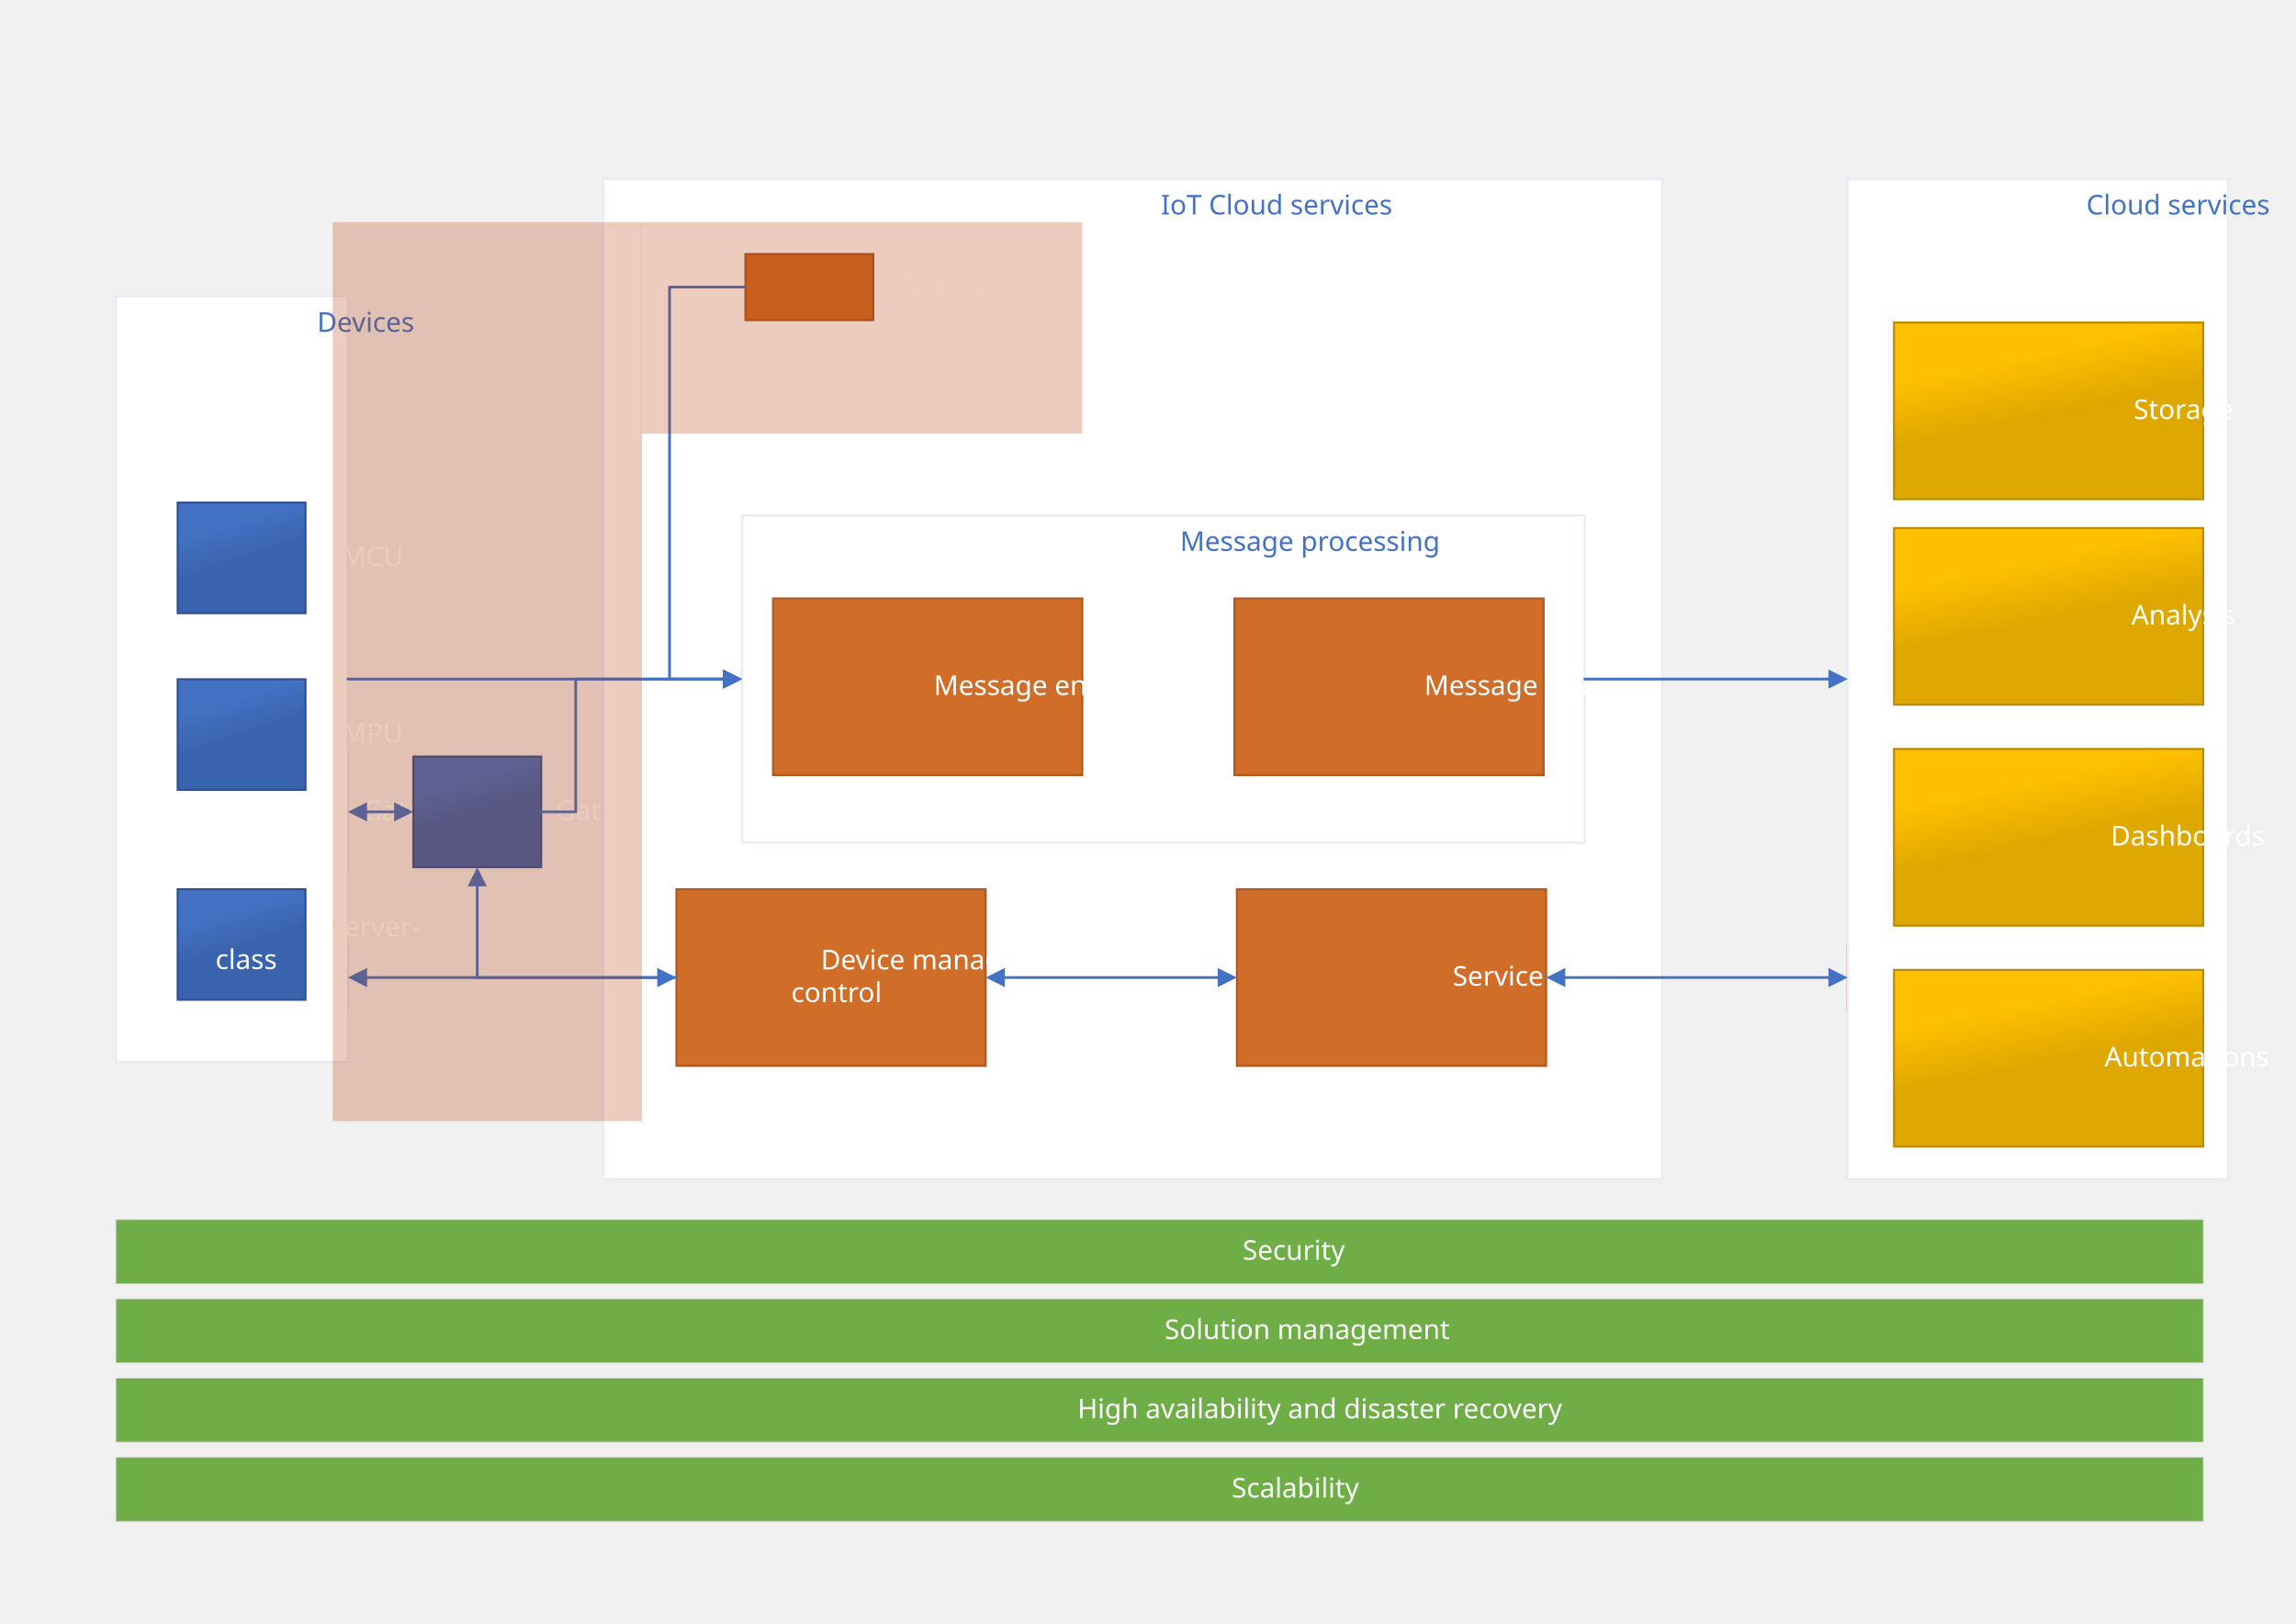
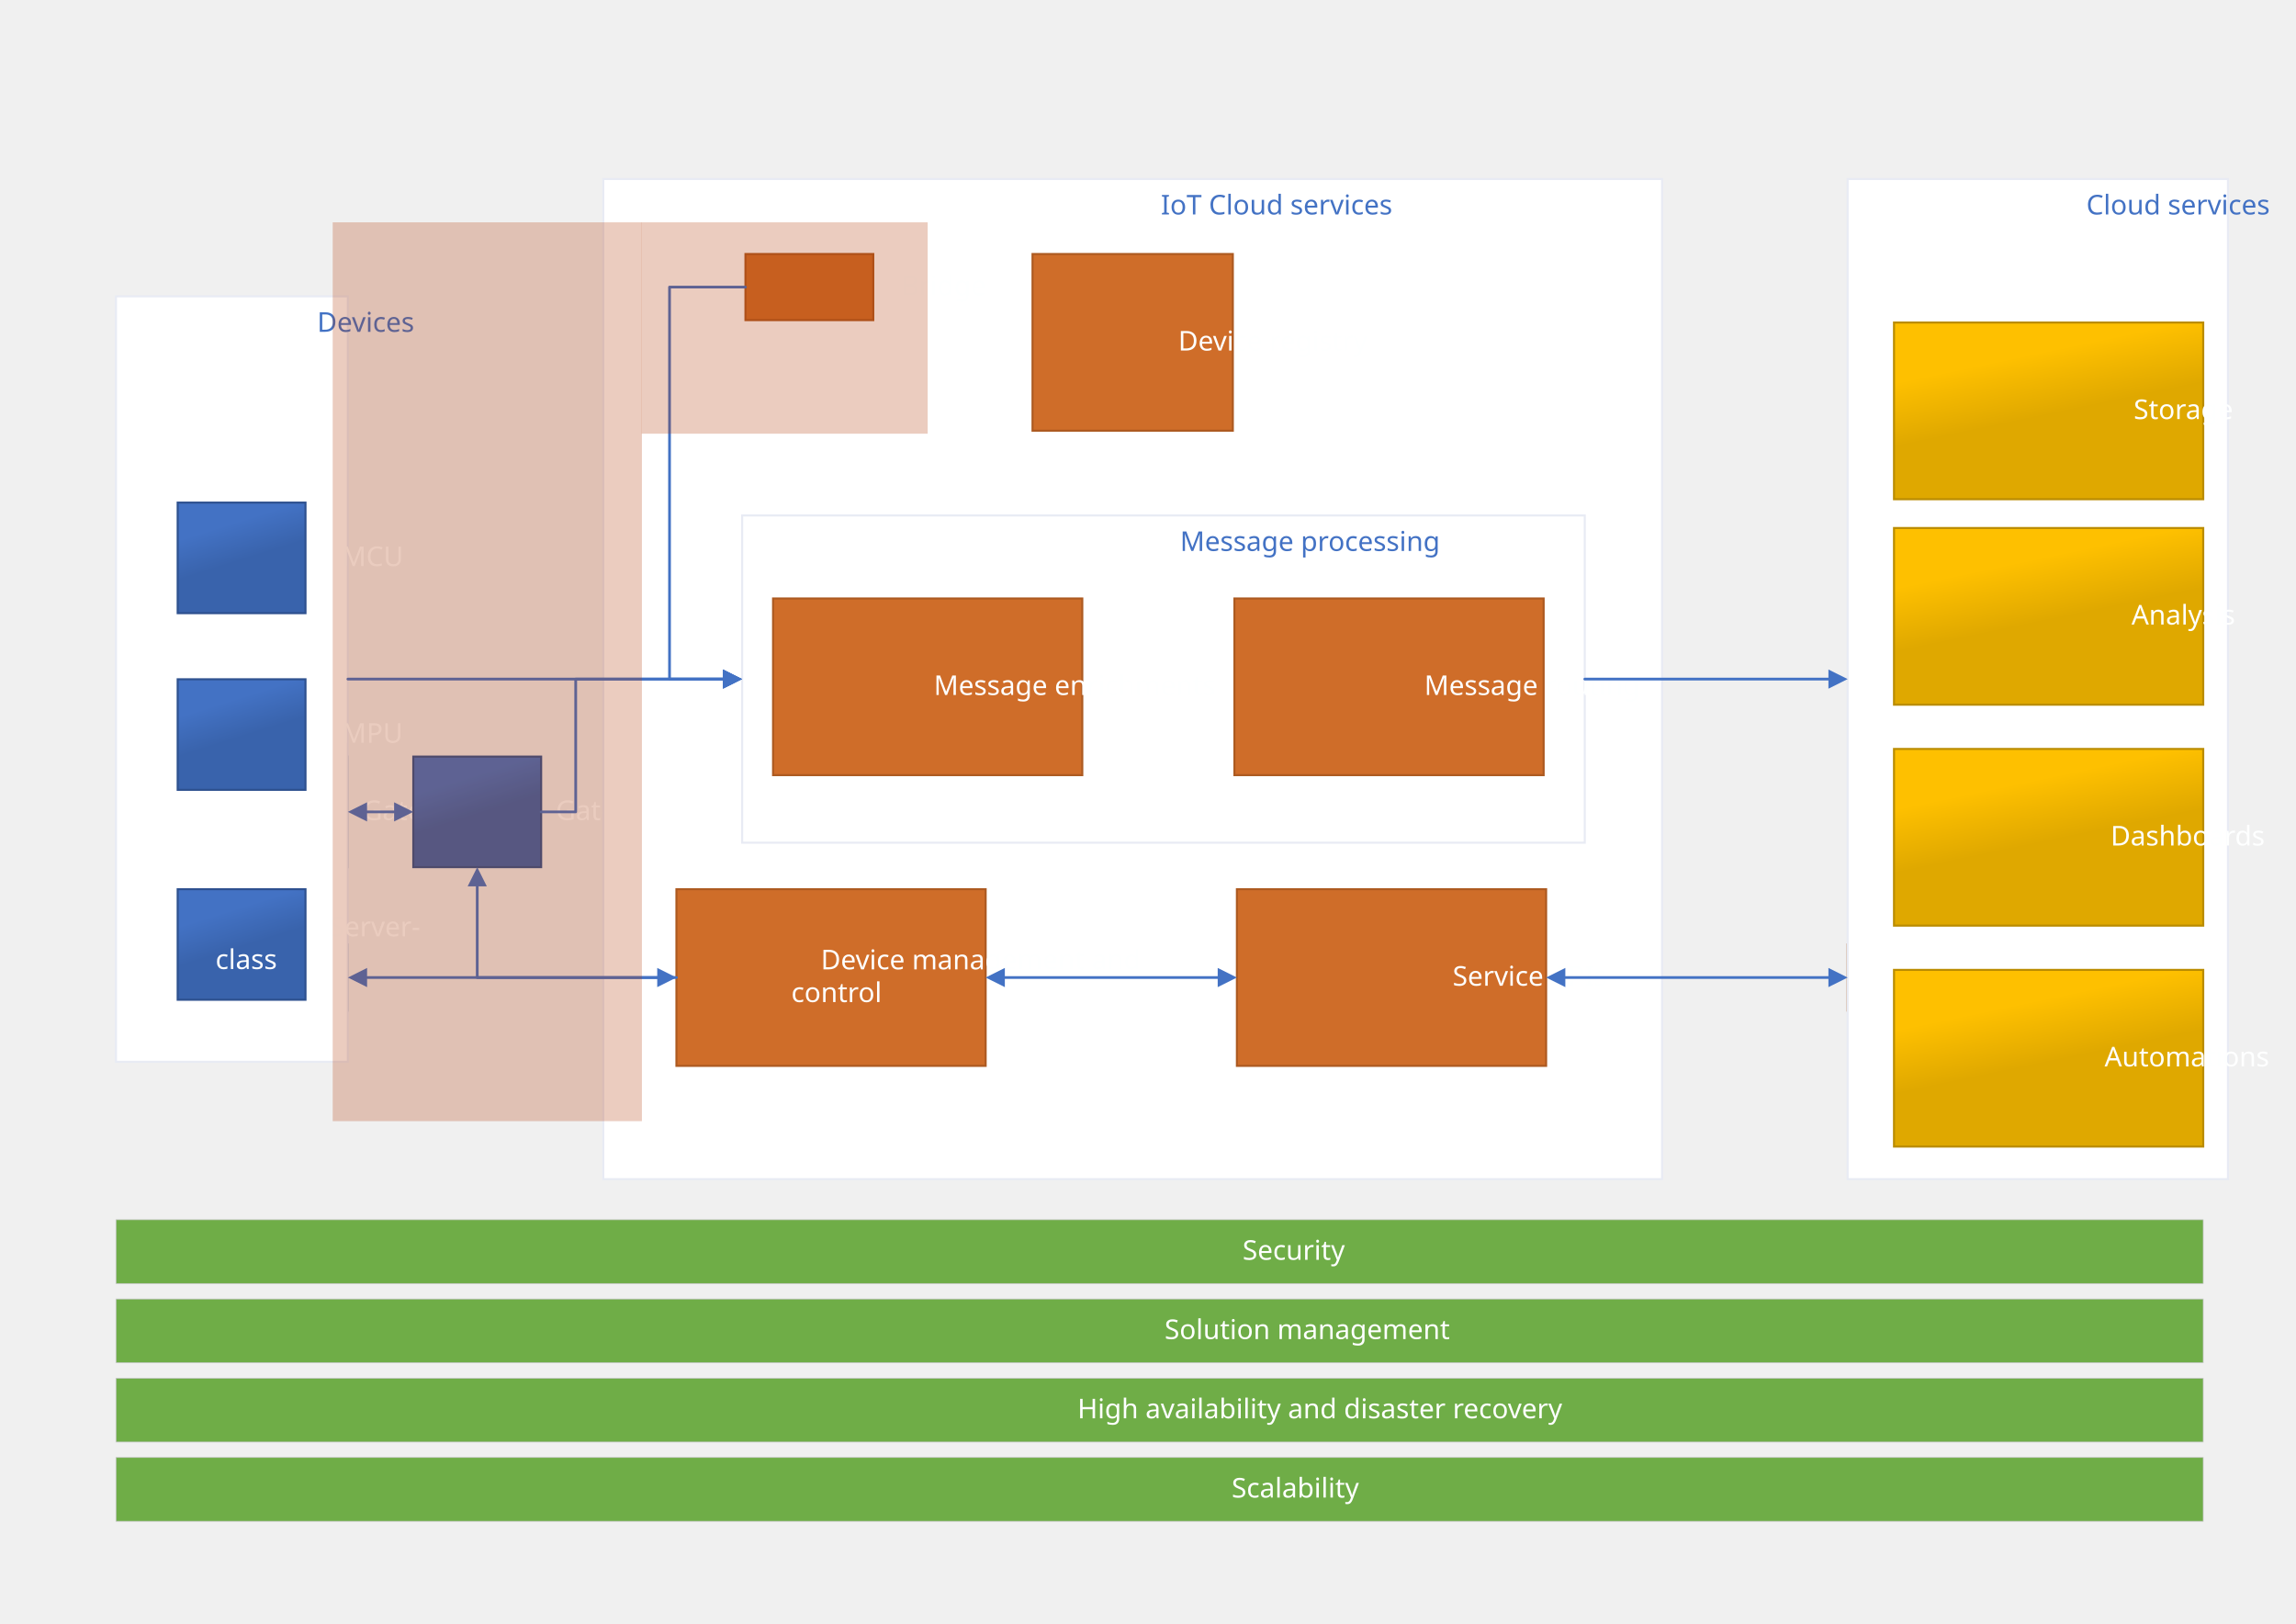
<svg xmlns="http://www.w3.org/2000/svg" xmlns:ns1="http://schemas.microsoft.com/visio/2003/SVGExtensions/" xmlns:xlink="http://www.w3.org/1999/xlink" width="11.693in" height="8.268in" viewBox="0 0 841.89 595.276" xml:space="preserve" color-interpolation-filters="sRGB" class="st13">
  <ns1:documentProperties ns1:langID="1033" ns1:metric="true" ns1:viewMarkup="false">
    <ns1:userDefs>
      <ns1:ud ns1:nameU="msvSubprocessMaster" ns1:prompt="" ns1:val="VT4(Rectangle)" />
      <ns1:ud ns1:nameU="msvNoAutoConnect" ns1:val="VT0(1):26" />
    </ns1:userDefs>
  </ns1:documentProperties>
  <style type="text/css">
	
		.st1 {fill:#cf6d29;stroke:#ad5a21;stroke-width:0.75}
		.st2 {fill:#feffff;font-family:Calibri;font-size:0.833em}
		.st3 {font-size:1em}
		.st4 {fill:url(#grad0-8);stroke:#2e518f;stroke-width:0.75}
		.st5 {fill:#ffffff;stroke:#e8ebf4;stroke-width:0.75}
		.st6 {fill:#4372c4;font-family:Calibri;font-size:0.833em}
		.st7 {fill:#6fad47;stroke:#c7c8c8;stroke-width:0.25}
		.st8 {fill:url(#grad0-73);stroke:#ba8c00;stroke-width:0.75}
		.st9 {marker-end:url(#mrkr4-95);marker-start:url(#mrkr4-93);stroke:#4372c4;stroke-linecap:round;stroke-linejoin:round;stroke-width:1}
		.st10 {fill:#4372c4;fill-opacity:1;stroke:#4372c4;stroke-opacity:1;stroke-width:0.284}
		.st11 {marker-end:url(#mrkr4-95);stroke:#4372c4;stroke-linecap:round;stroke-linejoin:round;stroke-width:1}
		.st12 {fill:#b33500;fill-opacity:0.25;stroke:none;stroke-width:0.25}
		.st13 {fill:none;fill-rule:evenodd;font-size:12px;overflow:visible;stroke-linecap:square;stroke-miterlimit:3}
	
	</style>
  <defs id="Patterns_And_Gradients">
    <linearGradient id="grad0-8" x1="0" y1="0" x2="1" y2="0" gradientTransform="rotate(250 0.5 0.5)">
      <stop offset="0" stop-color="#3963ac" stop-opacity="1" />
      <stop offset="0.48" stop-color="#3963ac" stop-opacity="1" />
      <stop offset="0.82" stop-color="#4372c4" stop-opacity="1" />
    </linearGradient>
    <linearGradient id="grad0-73" x1="0" y1="0" x2="1" y2="0" gradientTransform="rotate(250 0.5 0.5)">
      <stop offset="0" stop-color="#dfa800" stop-opacity="1" />
      <stop offset="0.48" stop-color="#dfa800" stop-opacity="1" />
      <stop offset="0.82" stop-color="#fec000" stop-opacity="1" />
    </linearGradient>
  </defs>
  <defs id="Markers">
    <g id="lend4">
      <path d="M 2 1 L 0 0 L 2 -1 L 2 1 " style="stroke:none" />
    </g>
    <marker id="mrkr4-93" class="st10" ns1:arrowType="4" ns1:arrowSize="2" ns1:setback="6.68" refX="6.68" orient="auto" markerUnits="strokeWidth" overflow="visible">
      <use xlink:href="#lend4" transform="scale(3.52) " />
    </marker>
    <marker id="mrkr4-95" class="st10" ns1:arrowType="4" ns1:arrowSize="2" ns1:setback="7.04" refX="-7.04" orient="auto" markerUnits="strokeWidth" overflow="visible">
      <use xlink:href="#lend4" transform="scale(-3.52,-3.52) " />
    </marker>
  </defs>
  <g ns1:mID="0" ns1:index="1" ns1:groupContext="foregroundPage">
    <ns1:userDefs>
      <ns1:ud ns1:nameU="msvThemeOrder" ns1:val="VT0(0):26" />
    </ns1:userDefs>
    <ns1:pageProperties ns1:drawingScale="0.0393701" ns1:pageScale="0.0393701" ns1:drawingUnits="24" ns1:shadowOffsetX="8.50394" ns1:shadowOffsetY="-8.50394" />
    <ns1:layer ns1:name="Base" ns1:index="0" />
    <ns1:layer ns1:name="Connectivity" ns1:index="1" />
    <ns1:layer ns1:name="Device developer" ns1:index="2" ns1:visibility="hidden" />
    <ns1:layer ns1:name="Device management" ns1:index="3" ns1:visibility="hidden" />
    <ns1:layer ns1:name="Message processing" ns1:index="4" ns1:visibility="hidden" />
    <ns1:layer ns1:name="Analyze" ns1:index="5" ns1:visibility="hidden" />
    <ns1:layer ns1:name="Solution management" ns1:index="6" ns1:visibility="hidden" />
    <ns1:layer ns1:name="Security" ns1:index="7" ns1:visibility="hidden" />
    <ns1:layer ns1:name="Extend" ns1:index="8" ns1:visibility="hidden" />
    <ns1:layer ns1:name="High availability scalability" ns1:index="9" ns1:visibility="hidden" />
    <g id="shape33-1" ns1:mID="33" ns1:groupContext="shape" transform="translate(677.48,-224.787)">
      <ns1:userDefs>
        <ns1:ud ns1:nameU="visVersion" ns1:val="VT0(15):26" />
      </ns1:userDefs>
      <ns1:textBlock ns1:margins="rect(4,4,4,4)" ns1:tabSpace="42.5197" />
      <ns1:textRect cx="17.589" cy="583.157" width="35.18" height="24.236" />
      <rect x="0" y="571.039" width="35.178" height="24.236" class="st1" />
      <text x="5.54" y="580.16" class="st2" ns1:langID="2057">
        <ns1:paragraph ns1:horizAlign="1" />
        <ns1:tabList />Servic<tspan x="5.28" dy="1.2em" class="st3">e APIs</tspan>
      </text>
    </g>
    <g id="shape28-5" ns1:mID="28" ns1:groupContext="shape" transform="translate(104.123,-224.787)">
      <ns1:userDefs>
        <ns1:ud ns1:nameU="visVersion" ns1:val="VT0(15):26" />
      </ns1:userDefs>
      <rect x="0" y="571.039" width="23.436" height="24.236" class="st4" />
    </g>
    <g id="shape22-9" ns1:mID="22" ns1:groupContext="shape" transform="translate(80.6862,-277.37)">
      <ns1:userDefs>
        <ns1:ud ns1:nameU="visVersion" ns1:val="VT0(15):26" />
      </ns1:userDefs>
      <ns1:textBlock ns1:margins="rect(4,4,4,4)" ns1:tabSpace="42.5197" />
      <ns1:textRect cx="23.436" cy="575.008" width="46.88" height="40.535" />
      <rect x="0" y="554.74" width="46.873" height="40.535" class="st4" />
      <text x="5.49" y="578.01" class="st2" ns1:langID="2057">
        <ns1:paragraph ns1:horizAlign="1" />
        <ns1:tabList />Gateway</text>
    </g>
    <g id="shape21-13" ns1:mID="21" ns1:groupContext="shape" transform="translate(677.48,-162.992)">
      <ns1:userDefs>
        <ns1:ud ns1:nameU="visVersion" ns1:val="VT0(15):26" />
      </ns1:userDefs>
      <ns1:textBlock ns1:margins="rect(4,4,4,4)" ns1:tabSpace="42.5197" ns1:verticalAlign="0" />
      <ns1:textRect cx="69.732" cy="411.945" width="139.47" height="366.661" />
      <rect x="0" y="228.614" width="139.465" height="366.661" class="st5" />
      <text x="40.75" y="241.61" class="st6" ns1:langID="2057">
        <ns1:paragraph ns1:horizAlign="1" />
        <ns1:tabList />Cloud services</text>
    </g>
    <g id="shape1-16" ns1:mID="1" ns1:groupContext="shape" transform="translate(42.5197,-206.008)">
      <ns1:userDefs>
        <ns1:ud ns1:nameU="visVersion" ns1:val="VT0(15):26" />
      </ns1:userDefs>
      <ns1:textBlock ns1:margins="rect(4,4,4,4)" ns1:tabSpace="42.5197" ns1:verticalAlign="0" />
      <ns1:textRect cx="42.52" cy="454.961" width="85.04" height="280.63" />
      <rect x="0" y="314.646" width="85.039" height="280.63" class="st5" />
      <text x="26.99" y="327.65" class="st6" ns1:langID="2057">
        <ns1:paragraph ns1:horizAlign="1" />
        <ns1:tabList />Devices</text>
    </g>
    <g id="shape2-19" ns1:mID="2" ns1:groupContext="shape" transform="translate(65.1462,-370.488)">
      <ns1:userDefs>
        <ns1:ud ns1:nameU="visVersion" ns1:val="VT0(15):26" />
      </ns1:userDefs>
      <ns1:textBlock ns1:margins="rect(4,4,4,4)" ns1:tabSpace="42.5197" />
      <ns1:textRect cx="23.436" cy="575.008" width="46.88" height="40.535" />
      <rect x="0" y="554.74" width="46.873" height="40.535" class="st4" />
      <text x="13.29" y="578.01" class="st2" ns1:langID="2057">
        <ns1:paragraph ns1:horizAlign="1" />
        <ns1:tabList />MCU</text>
    </g>
    <g id="shape3-23" ns1:mID="3" ns1:groupContext="shape" transform="translate(65.1462,-305.717)">
      <ns1:userDefs>
        <ns1:ud ns1:nameU="visVersion" ns1:val="VT0(15):26" />
      </ns1:userDefs>
      <ns1:textBlock ns1:margins="rect(4,4,4,4)" ns1:tabSpace="42.5197" />
      <ns1:textRect cx="23.436" cy="575.008" width="46.88" height="40.535" />
      <rect x="0" y="554.74" width="46.873" height="40.535" class="st4" />
      <text x="13.37" y="578.01" class="st2" ns1:langID="2057">
        <ns1:paragraph ns1:horizAlign="1" />
        <ns1:tabList />MPU</text>
    </g>
    <g id="shape4-27" ns1:mID="4" ns1:groupContext="shape" transform="translate(65.1462,-228.756)">
      <ns1:userDefs>
        <ns1:ud ns1:nameU="visVersion" ns1:val="VT0(15):26" />
      </ns1:userDefs>
      <ns1:textBlock ns1:margins="rect(4,4,4,4)" ns1:tabSpace="42.5197" />
      <ns1:textRect cx="23.436" cy="575.008" width="46.88" height="40.535" />
      <rect x="0" y="554.74" width="46.873" height="40.535" class="st4" />
      <text x="8.89" y="572.01" class="st2" ns1:langID="2057">
        <ns1:paragraph ns1:horizAlign="1" />
        <ns1:tabList />Server-<tspan x="13.87" dy="1.2em" class="st3">class</tspan>
      </text>
    </g>
    <g id="shape5-32" ns1:mID="5" ns1:groupContext="shape" transform="translate(151.552,-277.37)">
      <ns1:userDefs>
        <ns1:ud ns1:nameU="visVersion" ns1:val="VT0(15):26" />
      </ns1:userDefs>
      <ns1:textBlock ns1:margins="rect(4,4,4,4)" ns1:tabSpace="42.5197" />
      <ns1:textRect cx="23.436" cy="575.008" width="46.88" height="40.535" />
      <rect x="0" y="554.74" width="46.873" height="40.535" class="st4" />
      <text x="5.49" y="578.01" class="st2" ns1:langID="2057">
        <ns1:paragraph ns1:horizAlign="1" />
        <ns1:tabList />Gateway</text>
    </g>
    <g id="shape6-36" ns1:mID="6" ns1:groupContext="shape" transform="translate(221.204,-162.992)">
      <ns1:userDefs>
        <ns1:ud ns1:nameU="visVersion" ns1:val="VT0(15):26" />
      </ns1:userDefs>
      <ns1:textBlock ns1:margins="rect(4,4,4,4)" ns1:tabSpace="42.5197" ns1:verticalAlign="0" />
      <ns1:textRect cx="194.123" cy="411.945" width="388.25" height="366.661" />
      <rect x="0" y="228.614" width="388.245" height="366.661" class="st5" />
      <text x="157.67" y="241.61" class="st6" ns1:langID="2057">
        <ns1:paragraph ns1:horizAlign="1" />
        <ns1:tabList />IoT Cloud services</text>
    </g>
    <g id="shape7-39" ns1:mID="7" ns1:groupContext="shape" transform="translate(273.341,-477.921)">
      <ns1:userDefs>
        <ns1:ud ns1:nameU="visVersion" ns1:val="VT0(15):26" />
      </ns1:userDefs>
      <ns1:textBlock ns1:margins="rect(4,4,4,4)" ns1:tabSpace="42.5197" />
      <ns1:textRect cx="23.436" cy="583.157" width="46.88" height="24.236" />
      <rect x="0" y="571.039" width="46.873" height="24.236" class="st1" />
      <text x="10.36" y="586.16" class="st2" ns1:langID="2057">
        <ns1:paragraph ns1:horizAlign="1" />
        <ns1:tabList />Bridge</text>
    </g>
    <g id="shape8-42" ns1:mID="8" ns1:groupContext="shape" transform="translate(248.031,-204.52)">
      <ns1:userDefs>
        <ns1:ud ns1:nameU="visVersion" ns1:val="VT0(15):26" />
      </ns1:userDefs>
      <ns1:textBlock ns1:margins="rect(4,4,4,4)" ns1:tabSpace="42.5197" />
      <ns1:textRect cx="56.693" cy="562.89" width="113.39" height="64.772" />
      <rect x="0" y="530.504" width="113.386" height="64.772" class="st1" />
      <text x="6.17" y="559.89" class="st2" ns1:langID="2057">
        <ns1:paragraph ns1:horizAlign="1" />
        <ns1:tabList />Device management and <tspan x="42.11" dy="1.2em" class="st3">control</tspan>
      </text>
    </g>
    <g id="shape9-46" ns1:mID="9" ns1:groupContext="shape" transform="translate(272.126,-286.34)">
      <ns1:userDefs>
        <ns1:ud ns1:nameU="visVersion" ns1:val="VT0(15):26" />
      </ns1:userDefs>
      <ns1:textBlock ns1:margins="rect(4,4,4,4)" ns1:tabSpace="42.5197" ns1:verticalAlign="0" />
      <ns1:textRect cx="154.488" cy="535.292" width="308.98" height="119.966" />
      <rect x="0" y="475.309" width="308.976" height="119.966" class="st5" />
      <text x="113.8" y="488.31" class="st6" ns1:langID="2057">
        <ns1:paragraph ns1:horizAlign="1" />
        <ns1:tabList />Message processing</text>
    </g>
    <g id="shape10-49" ns1:mID="10" ns1:groupContext="shape" transform="translate(283.465,-311.102)">
      <ns1:userDefs>
        <ns1:ud ns1:nameU="visVersion" ns1:val="VT0(15):26" />
      </ns1:userDefs>
      <ns1:textBlock ns1:margins="rect(4,4,4,4)" ns1:tabSpace="42.5197" />
      <ns1:textRect cx="56.693" cy="562.89" width="113.39" height="64.772" />
      <rect x="0" y="530.504" width="113.386" height="64.772" class="st1" />
      <text x="12.17" y="565.89" class="st2" ns1:langID="2057">
        <ns1:paragraph ns1:horizAlign="1" />
        <ns1:tabList />Message enrichments</text>
    </g>
    <g id="shape11-52" ns1:mID="11" ns1:groupContext="shape" transform="translate(452.632,-311.102)">
      <ns1:userDefs>
        <ns1:ud ns1:nameU="visVersion" ns1:val="VT0(15):26" />
      </ns1:userDefs>
      <ns1:textBlock ns1:margins="rect(4,4,4,4)" ns1:tabSpace="42.5197" />
      <ns1:textRect cx="56.693" cy="562.89" width="113.39" height="64.772" />
      <rect x="0" y="530.504" width="113.386" height="64.772" class="st1" />
      <text x="22.84" y="565.89" class="st2" ns1:langID="2057">
        <ns1:paragraph ns1:horizAlign="1" />
        <ns1:tabList />Message routing</text>
    </g>
    <g id="shape12-55" ns1:mID="12" ns1:groupContext="shape" transform="translate(453.543,-204.52)">
      <ns1:userDefs>
        <ns1:ud ns1:nameU="visVersion" ns1:val="VT0(15):26" />
      </ns1:userDefs>
      <ns1:textBlock ns1:margins="rect(4,4,4,4)" ns1:tabSpace="42.5197" />
      <ns1:textRect cx="56.693" cy="562.89" width="113.39" height="64.772" />
      <rect x="0" y="530.504" width="113.386" height="64.772" class="st1" />
      <text x="32.33" y="565.89" class="st2" ns1:langID="2057">
        <ns1:paragraph ns1:horizAlign="1" />
        <ns1:tabList />Service APIs</text>
    </g>
    <g id="shape13-58" ns1:mID="13" ns1:groupContext="shape" transform="translate(42.5197,-124.724)">
      <ns1:userDefs>
        <ns1:ud ns1:nameU="visVersion" ns1:val="VT0(15):26" />
      </ns1:userDefs>
      <ns1:textBlock ns1:margins="rect(4,4,4,4)" ns1:tabSpace="42.5197" />
      <ns1:textRect cx="382.677" cy="583.583" width="765.36" height="23.386" />
      <rect x="0" y="571.89" width="765.354" height="23.386" class="st7" />
      <text x="366.32" y="586.58" class="st2" ns1:langID="2057">
        <ns1:paragraph ns1:horizAlign="1" />
        <ns1:tabList />Security</text>
    </g>
    <g id="shape14-61" ns1:mID="14" ns1:groupContext="shape" transform="translate(42.5197,-95.6693)">
      <ns1:userDefs>
        <ns1:ud ns1:nameU="visVersion" ns1:val="VT0(15):26" />
      </ns1:userDefs>
      <ns1:textBlock ns1:margins="rect(4,4,4,4)" ns1:tabSpace="42.5197" />
      <ns1:textRect cx="382.677" cy="583.583" width="765.36" height="23.386" />
      <rect x="0" y="571.89" width="765.354" height="23.386" class="st7" />
      <text x="337.72" y="586.58" class="st2" ns1:langID="2057">
        <ns1:paragraph ns1:horizAlign="1" />
        <ns1:tabList />Solution management</text>
    </g>
    <g id="shape15-64" ns1:mID="15" ns1:groupContext="shape" transform="translate(42.5197,-66.6142)">
      <ns1:userDefs>
        <ns1:ud ns1:nameU="visVersion" ns1:val="VT0(15):26" />
      </ns1:userDefs>
      <ns1:textBlock ns1:margins="rect(4,4,4,4)" ns1:tabSpace="42.5197" />
      <ns1:textRect cx="382.677" cy="583.583" width="765.36" height="23.386" />
      <rect x="0" y="571.89" width="765.354" height="23.386" class="st7" />
      <text x="305.8" y="586.58" class="st2" ns1:langID="2057">
        <ns1:paragraph ns1:horizAlign="1" />
        <ns1:tabList />High availability and disaster recovery</text>
    </g>
    <g id="shape16-67" ns1:mID="16" ns1:groupContext="shape" transform="translate(42.5197,-37.5591)">
      <ns1:userDefs>
        <ns1:ud ns1:nameU="visVersion" ns1:val="VT0(15):26" />
      </ns1:userDefs>
      <ns1:textBlock ns1:margins="rect(4,4,4,4)" ns1:tabSpace="42.5197" />
      <ns1:textRect cx="382.677" cy="583.583" width="765.36" height="23.386" />
      <rect x="0" y="571.89" width="765.354" height="23.386" class="st7" />
      <text x="362.32" y="586.58" class="st2" ns1:langID="2057">
        <ns1:paragraph ns1:horizAlign="1" />
        <ns1:tabList />Scalability</text>
    </g>
    <g id="shape17-70" ns1:mID="17" ns1:groupContext="shape" transform="translate(694.488,-412.264)">
      <ns1:userDefs>
        <ns1:ud ns1:nameU="visVersion" ns1:val="VT0(15):26" />
      </ns1:userDefs>
      <ns1:textBlock ns1:margins="rect(4,4,4,4)" ns1:tabSpace="42.5197" />
      <ns1:textRect cx="56.693" cy="562.89" width="113.39" height="64.772" />
      <rect x="0" y="530.504" width="113.386" height="64.772" class="st8" />
      <text x="41.1" y="565.89" class="st2" ns1:langID="2057">
        <ns1:paragraph ns1:horizAlign="1" />
        <ns1:tabList />Storage</text>
    </g>
    <g id="shape18-75" ns1:mID="18" ns1:groupContext="shape" transform="translate(694.488,-336.933)">
      <ns1:userDefs>
        <ns1:ud ns1:nameU="visVersion" ns1:val="VT0(15):26" />
      </ns1:userDefs>
      <ns1:textBlock ns1:margins="rect(4,4,4,4)" ns1:tabSpace="42.5197" />
      <ns1:textRect cx="56.693" cy="562.89" width="113.39" height="64.772" />
      <rect x="0" y="530.504" width="113.386" height="64.772" class="st8" />
      <text x="40.31" y="565.89" class="st2" ns1:langID="2057">
        <ns1:paragraph ns1:horizAlign="1" />
        <ns1:tabList />Analysis</text>
    </g>
    <g id="shape19-79" ns1:mID="19" ns1:groupContext="shape" transform="translate(694.488,-255.933)">
      <ns1:userDefs>
        <ns1:ud ns1:nameU="visVersion" ns1:val="VT0(15):26" />
      </ns1:userDefs>
      <ns1:textBlock ns1:margins="rect(4,4,4,4)" ns1:tabSpace="42.5197" />
      <ns1:textRect cx="56.693" cy="562.89" width="113.39" height="64.772" />
      <rect x="0" y="530.504" width="113.386" height="64.772" class="st8" />
      <text x="32.65" y="565.89" class="st2" ns1:langID="2057">
        <ns1:paragraph ns1:horizAlign="1" />
        <ns1:tabList />Dashboards</text>
    </g>
    <g id="shape20-83" ns1:mID="20" ns1:groupContext="shape" transform="translate(694.488,-174.933)">
      <ns1:userDefs>
        <ns1:ud ns1:nameU="visVersion" ns1:val="VT0(15):26" />
      </ns1:userDefs>
      <ns1:textBlock ns1:margins="rect(4,4,4,4)" ns1:tabSpace="42.5197" />
      <ns1:textRect cx="56.693" cy="562.89" width="113.39" height="64.772" />
      <rect x="0" y="530.504" width="113.386" height="64.772" class="st8" />
      <text x="30.43" y="565.89" class="st2" ns1:langID="2057">
        <ns1:paragraph ns1:horizAlign="1" />
        <ns1:tabList />Automations</text>
    </g>
    <g id="shape23-87" ns1:mID="23" ns1:groupContext="shape" ns1:layerMember="0" transform="translate(127.559,-290.551)">
      <path d="M6.68 588.19 L7.04 588.19 L16.95 588.19" class="st9" />
    </g>
    <g id="shape24-96" ns1:mID="24" ns1:groupContext="shape" ns1:layerMember="0" transform="translate(198.425,-297.638)">
      <path d="M0 595.28 L12.67 595.28 L12.67 546.59 L66.66 546.59" class="st11" />
    </g>
    <g id="shape25-101" ns1:mID="25" ns1:groupContext="shape" ns1:layerMember="0" transform="translate(127.559,-339.236)">
      <path d="M0 588.19 L137.53 588.19" class="st11" />
    </g>
    <g id="shape26-106" ns1:mID="26" ns1:groupContext="shape" ns1:layerMember="0" transform="translate(581.102,-339.236)">
      <path d="M0 588.19 L89.34 588.19" class="st11" />
    </g>
    <g id="shape27-111" ns1:mID="27" ns1:groupContext="shape" ns1:layerMember="0" transform="translate(279.82,-490.039)">
      <path d="M-6.48 595.28 L-34.32 595.28 L-34.32 738.99 L-14.73 738.99" class="st11" />
    </g>
    <g id="shape30-116" ns1:mID="30" ns1:groupContext="shape" ns1:layerMember="0" transform="translate(248.031,-229.819)">
      <path d="M0 588.19 L-113.43 588.19" class="st11" />
    </g>
    <g id="shape31-121" ns1:mID="31" ns1:groupContext="shape" ns1:layerMember="0" transform="translate(248.031,-236.906)">
      <path d="M-6.68 595.28 L-7.04 595.28 L-73.04 595.28 L-73.04 561.85" class="st9" />
    </g>
    <g id="shape32-128" ns1:mID="32" ns1:groupContext="shape" ns1:layerMember="0" transform="translate(453.543,-229.819)">
      <path d="M-6.68 588.19 L-7.04 588.19 L-85.09 588.19" class="st9" />
    </g>
    <g id="shape34-135" ns1:mID="34" ns1:groupContext="shape" ns1:layerMember="0" transform="translate(677.48,-229.819)">
      <path d="M-6.68 588.19 L-7.04 588.19 L-103.51 588.19" class="st9" />
    </g>
    <g id="shape1000-142" ns1:mID="1000" ns1:groupContext="shape" ns1:layerMember="1" transform="translate(121.991,-184.252)">
      <ns1:userDefs>
        <ns1:ud ns1:nameU="visVersion" ns1:val="VT0(15):26" />
      </ns1:userDefs>
      <rect x="0" y="265.748" width="113.386" height="329.528" class="st12" />
    </g>
    <g id="shape1001-144" ns1:mID="1001" ns1:groupContext="shape" ns1:layerMember="1" transform="translate(235.276,-436.28)">
      <ns1:userDefs>
        <ns1:ud ns1:nameU="visVersion" ns1:val="VT0(15):26" />
      </ns1:userDefs>
-       <rect x="0" y="517.776" width="161.575" height="77.499" class="st12" />
+       <rect x="0" y="517.776" width="104.882" height="77.499" class="st12" />
    </g>
    <g id="shape1002-146" ns1:mID="1002" ns1:groupContext="shape" ns1:layerMember="2" transform="translate(28.3465,-195.024)" display="none">
      <ns1:userDefs>
        <ns1:ud ns1:nameU="visVersion" ns1:val="VT0(15):26" />
      </ns1:userDefs>
      <rect x="0" y="294.236" width="113.386" height="301.039" class="st12" />
    </g>
    <g id="shape1003-148" ns1:mID="1003" ns1:groupContext="shape" ns1:layerMember="2" transform="translate(141.732,-256.989)" display="none">
      <ns1:userDefs>
        <ns1:ud ns1:nameU="visVersion" ns1:val="VT0(15):26" />
      </ns1:userDefs>
      <rect x="0" y="517.776" width="73.446" height="77.499" class="st12" />
    </g>
    <g id="shape1004-150" ns1:mID="1004" ns1:groupContext="shape" ns1:layerMember="2;3" transform="translate(240.945,-191.339)" display="none">
      <ns1:userDefs>
        <ns1:ud ns1:nameU="visVersion" ns1:val="VT0(15):26" />
      </ns1:userDefs>
      <rect x="0" y="505.984" width="139.465" height="89.291" class="st12" />
    </g>
    <g id="shape1005-152" ns1:mID="1005" ns1:groupContext="shape" ns1:layerMember="4" transform="translate(260.301,-277.795)" display="none">
      <ns1:userDefs>
        <ns1:ud ns1:nameU="visVersion" ns1:val="VT0(15):26" />
      </ns1:userDefs>
      <rect x="0" y="454.252" width="334.974" height="141.024" class="st12" />
    </g>
    <g id="shape1006-154" ns1:mID="1006" ns1:groupContext="shape" ns1:layerMember="5" transform="translate(685.984,-249.024)" display="none">
      <ns1:userDefs>
        <ns1:ud ns1:nameU="visVersion" ns1:val="VT0(15):26" />
      </ns1:userDefs>
      <rect x="0" y="434.82" width="130.961" height="160.455" class="st12" />
    </g>
    <g id="shape1007-156" ns1:mID="1007" ns1:groupContext="shape" ns1:layerMember="6" transform="translate(36.8504,-90)" display="none">
      <ns1:userDefs>
        <ns1:ud ns1:nameU="visVersion" ns1:val="VT0(15):26" />
      </ns1:userDefs>
      <rect x="0" y="560.551" width="779.528" height="34.724" class="st12" />
    </g>
    <g id="shape1008-158" ns1:mID="1008" ns1:groupContext="shape" ns1:layerMember="7" transform="translate(35.4331,-118.346)" display="none">
      <ns1:userDefs>
        <ns1:ud ns1:nameU="visVersion" ns1:val="VT0(15):26" />
      </ns1:userDefs>
      <rect x="0" y="560.551" width="779.528" height="34.724" class="st12" />
    </g>
    <g id="shape1009-160" ns1:mID="1009" ns1:groupContext="shape" ns1:layerMember="8" transform="translate(435.373,-170.079)" display="none">
      <ns1:userDefs>
        <ns1:ud ns1:nameU="visVersion" ns1:val="VT0(15):26" />
      </ns1:userDefs>
      <rect x="0" y="374.74" width="249.194" height="220.535" class="st12" />
    </g>
    <g id="shape1010-162" ns1:mID="1010" ns1:groupContext="shape" ns1:layerMember="8" transform="translate(685.984,-171.524)" display="none">
      <ns1:userDefs>
        <ns1:ud ns1:nameU="visVersion" ns1:val="VT0(15):26" />
      </ns1:userDefs>
      <rect x="0" y="517.776" width="130.961" height="77.499" class="st12" />
    </g>
    <g id="shape1011-164" ns1:mID="1011" ns1:groupContext="shape" ns1:layerMember="9" transform="translate(35.4331,-28.0913)" display="none">
      <ns1:userDefs>
        <ns1:ud ns1:nameU="visVersion" ns1:val="VT0(15):26" />
      </ns1:userDefs>
      <rect x="0" y="528.406" width="779.528" height="66.869" class="st12" />
+     </g>
+     <g id="shape1012-166" ns1:mID="1012" ns1:groupContext="shape" transform="translate(378.603,-437.386)">
+       <ns1:userDefs>
+         <ns1:ud ns1:nameU="visVersion" ns1:val="VT0(15):26" />
+       </ns1:userDefs>
+       <ns1:textBlock ns1:margins="rect(4,4,4,4)" ns1:tabSpace="42.5197" />
+       <ns1:textRect cx="36.723" cy="562.89" width="73.45" height="64.772" />
+       <rect x="0" y="530.504" width="73.446" height="64.772" class="st1" />
+       <text x="6.65" y="565.89" class="st2" ns1:langID="2057">
+         <ns1:paragraph ns1:horizAlign="1" />
+         <ns1:tabList />Device registry</text>
    </g>
  </g>
</svg>
